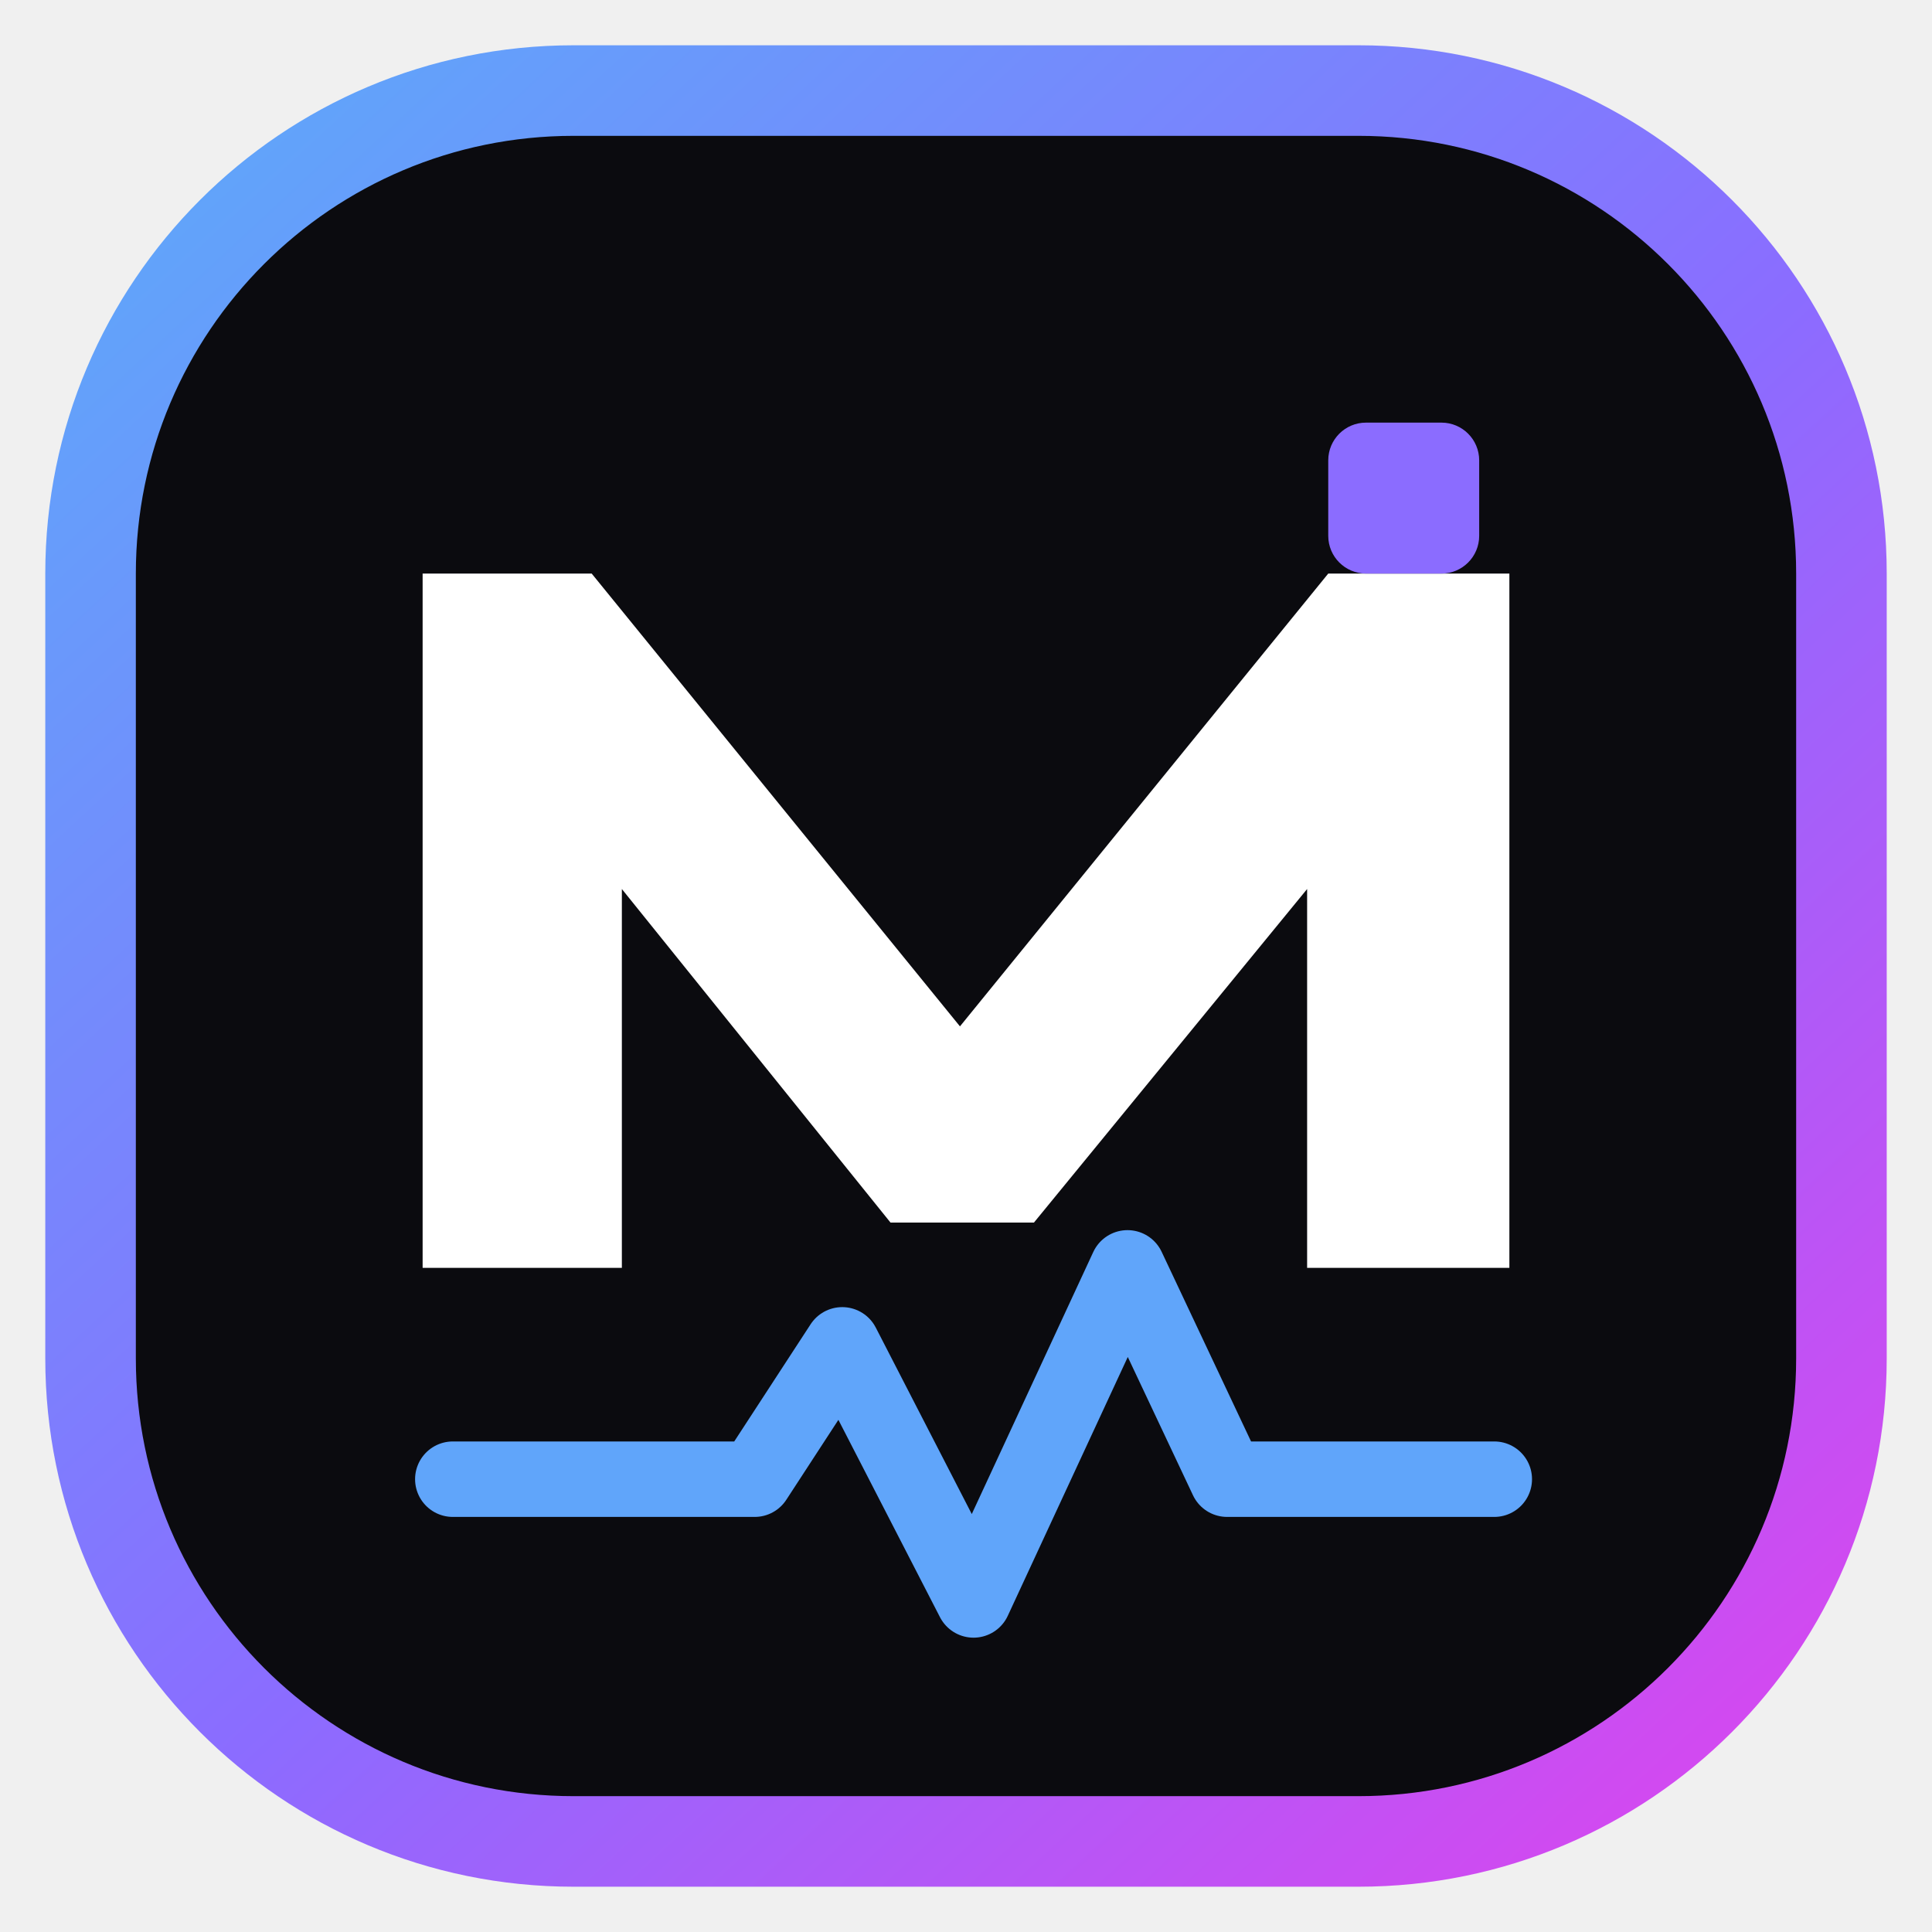
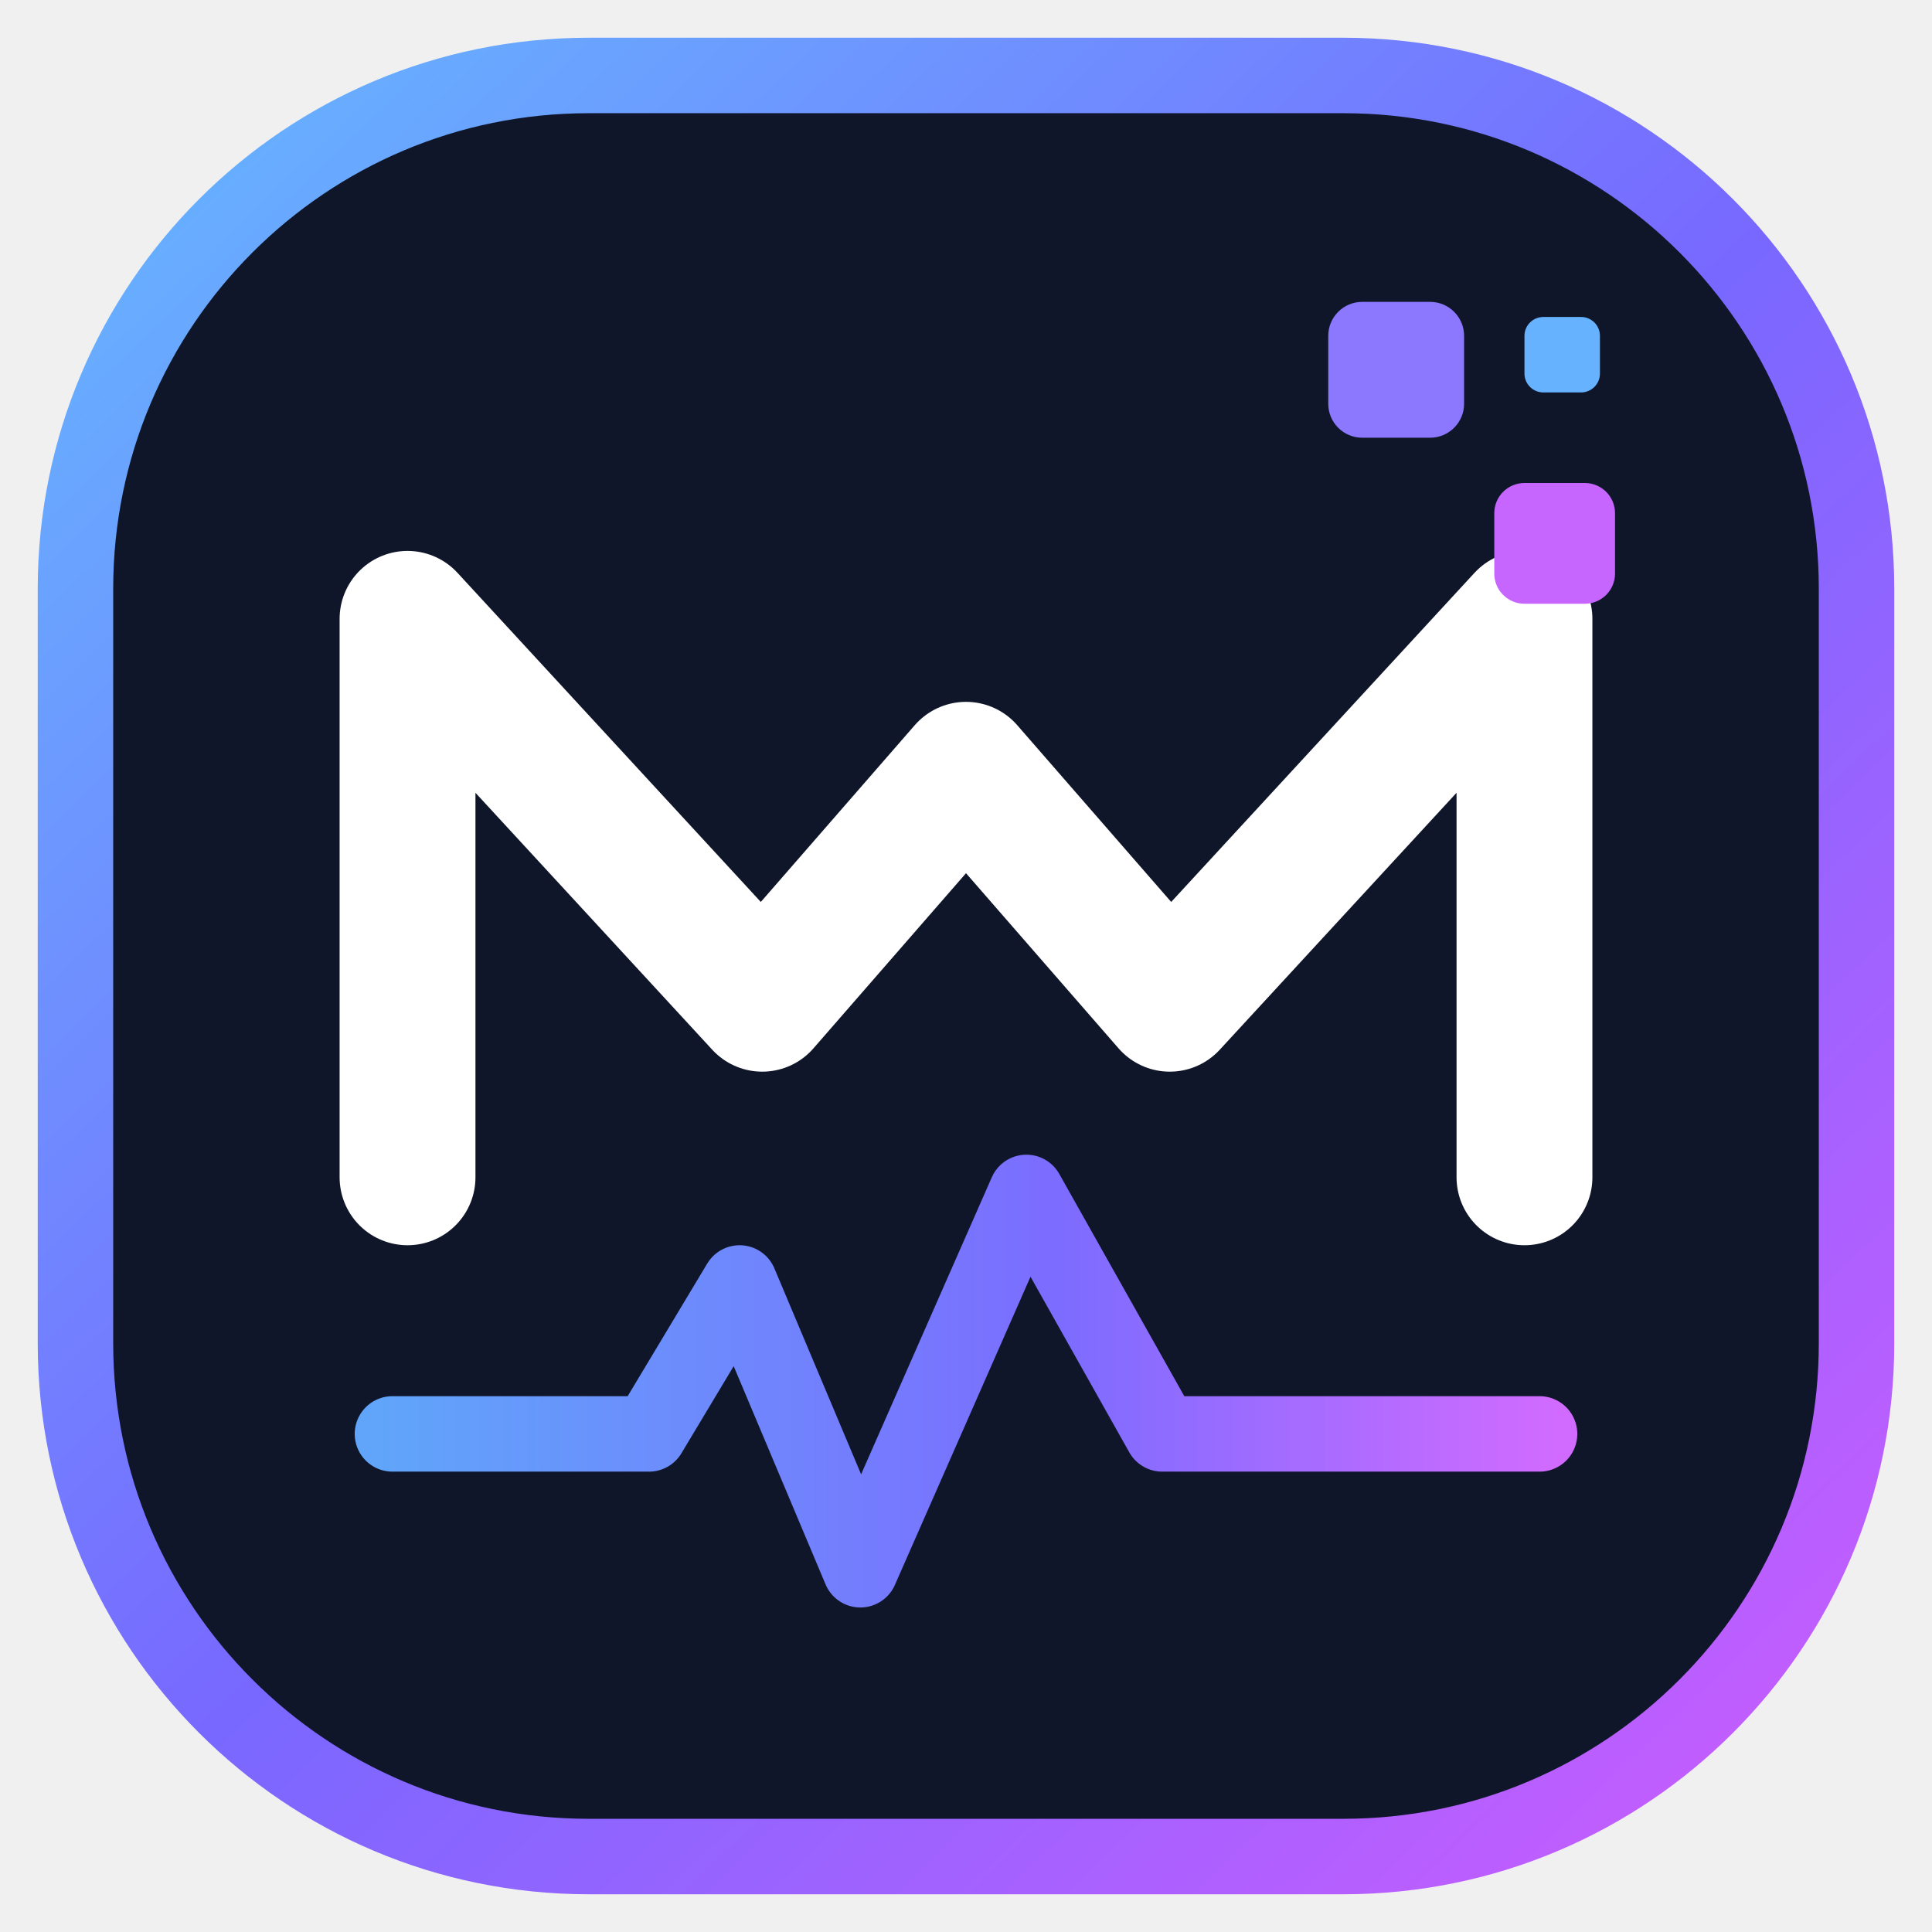
<svg xmlns="http://www.w3.org/2000/svg" width="64" height="64" viewBox="0 0 128 128" fill="none">
-   <rect x="6" y="6" width="116" height="116" rx="32" fill="#0B0B0F" stroke="url(#stroke)" stroke-width="6" />
-   <path d="M28 84V38h11.2L63.6 68 88 38h12v46H86.6V58.9L68.5 81H59L41.2 58.9V84H28Z" fill="white" />
-   <rect x="88" y="28" width="10" height="10" rx="2.5" fill="#8B6CFF" />
-   <path d="M30 98h20l5.8-8.9L64.5 106l10.2-22 6.6 14H99" stroke="#60A5FA" stroke-width="5" stroke-linecap="round" stroke-linejoin="round" />
  <defs>
-     <linearGradient id="stroke" x1="14" y1="9" x2="118" y2="121" gradientUnits="userSpaceOnUse">
+     <linearGradient id="frame" x1="10" y1="8" x2="120" y2="122" gradientUnits="userSpaceOnUse">
+       <stop stop-color="#66B3FF" />
+       <stop offset="0.5" stop-color="#7868FF" />
+       <stop offset="1" stop-color="#C95CFF" />
+     </linearGradient>
+     <linearGradient id="pulse" x1="25" y1="92" x2="103" y2="92" gradientUnits="userSpaceOnUse">
      <stop stop-color="#60A5FA" />
-       <stop offset="0.52" stop-color="#8B6CFF" />
-       <stop offset="1" stop-color="#D946EF" />
+       <stop offset="0.58" stop-color="#7C6CFF" />
+       <stop offset="1" stop-color="#D16BFF" />
    </linearGradient>
+     <radialGradient id="glow" cx="0" cy="0" r="1" gradientTransform="translate(38 25) rotate(49) scale(91)">
+       <stop stop-color="#172341" />
+       <stop offset="1" stop-color="#070910" />
+     </radialGradient>
  </defs>
+   <rect x="5" y="5" width="118" height="118" rx="34" fill="url(#glow)" stroke="url(#frame)" stroke-width="5" />
+   <path d="M27 78V41L50.5 66.5L64 51L77.5 66.5L101 41V78" stroke="#FFFFFF" stroke-width="9" stroke-linecap="round" stroke-linejoin="round" />
+   <path d="M26 95H43L49 85L57 104L68 79L77 95H102" stroke="url(#pulse)" stroke-width="5" stroke-linecap="round" stroke-linejoin="round" />
+   <rect x="88" y="20" width="9" height="9" rx="2.25" fill="#8B78FF" />
+   <rect x="101" y="21" width="5" height="5" rx="1.25" fill="#67B2FF" />
+   <rect x="99" y="32" width="8" height="8" rx="2" fill="#C766FF" />
</svg>
